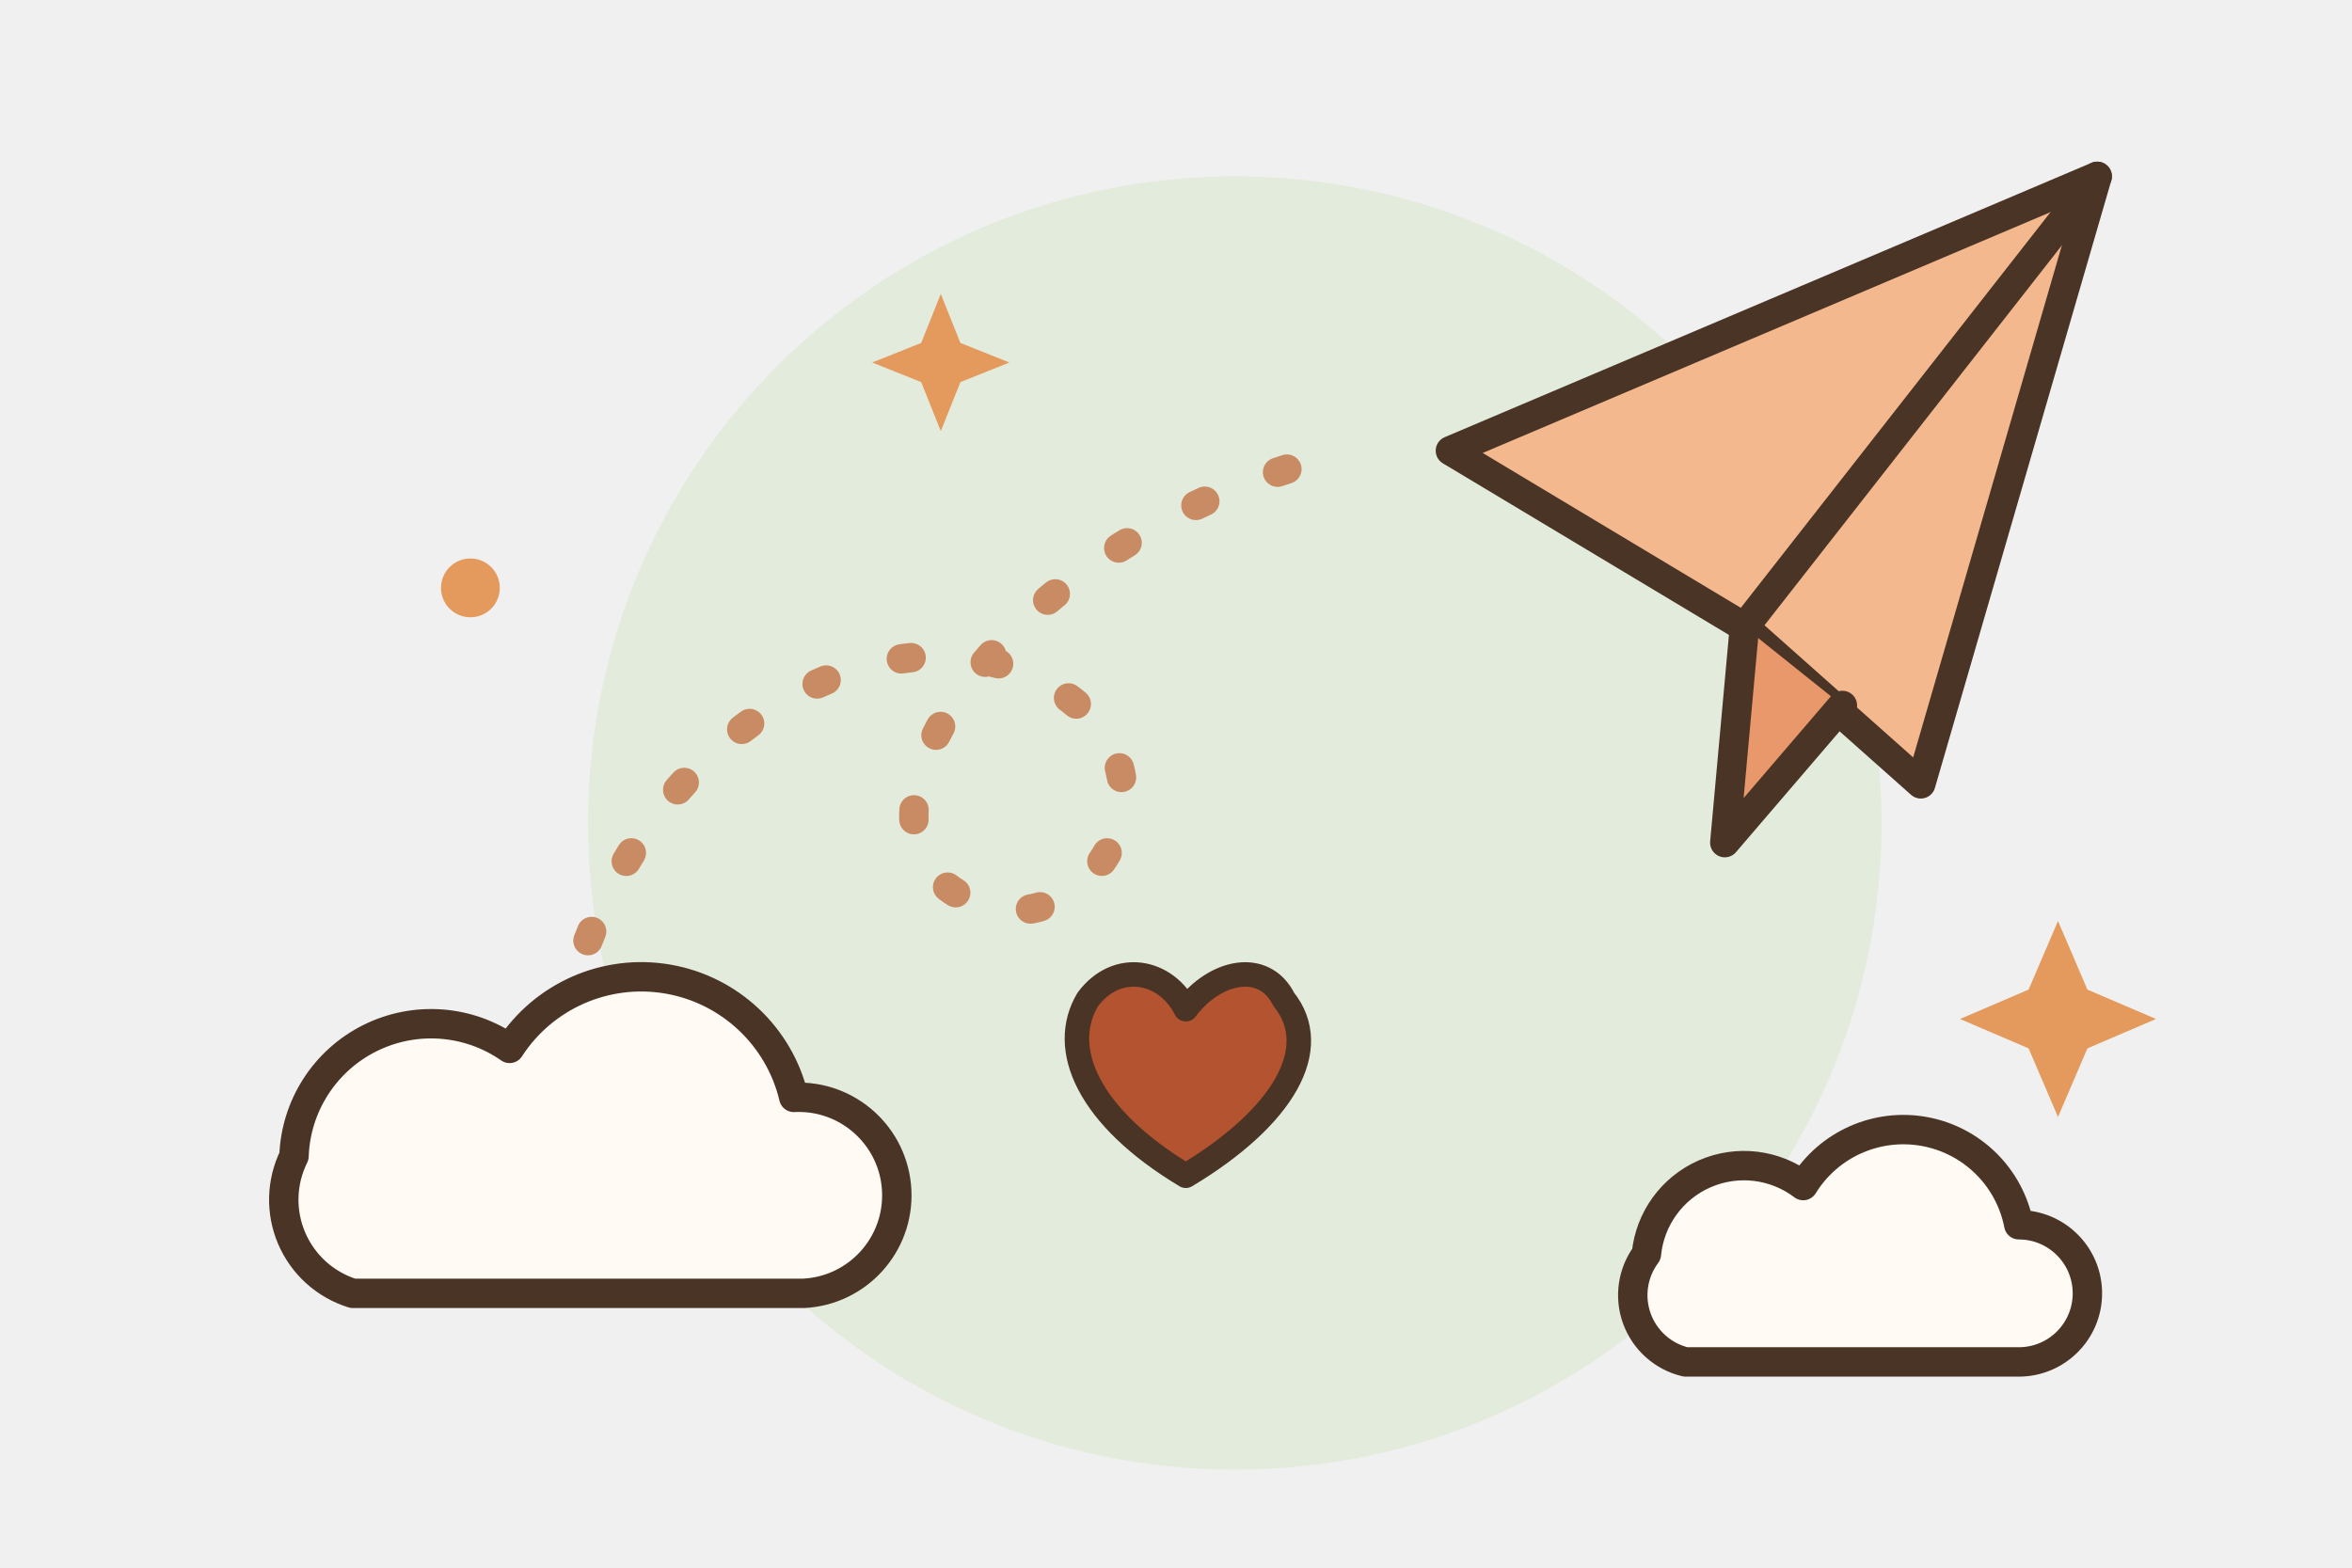
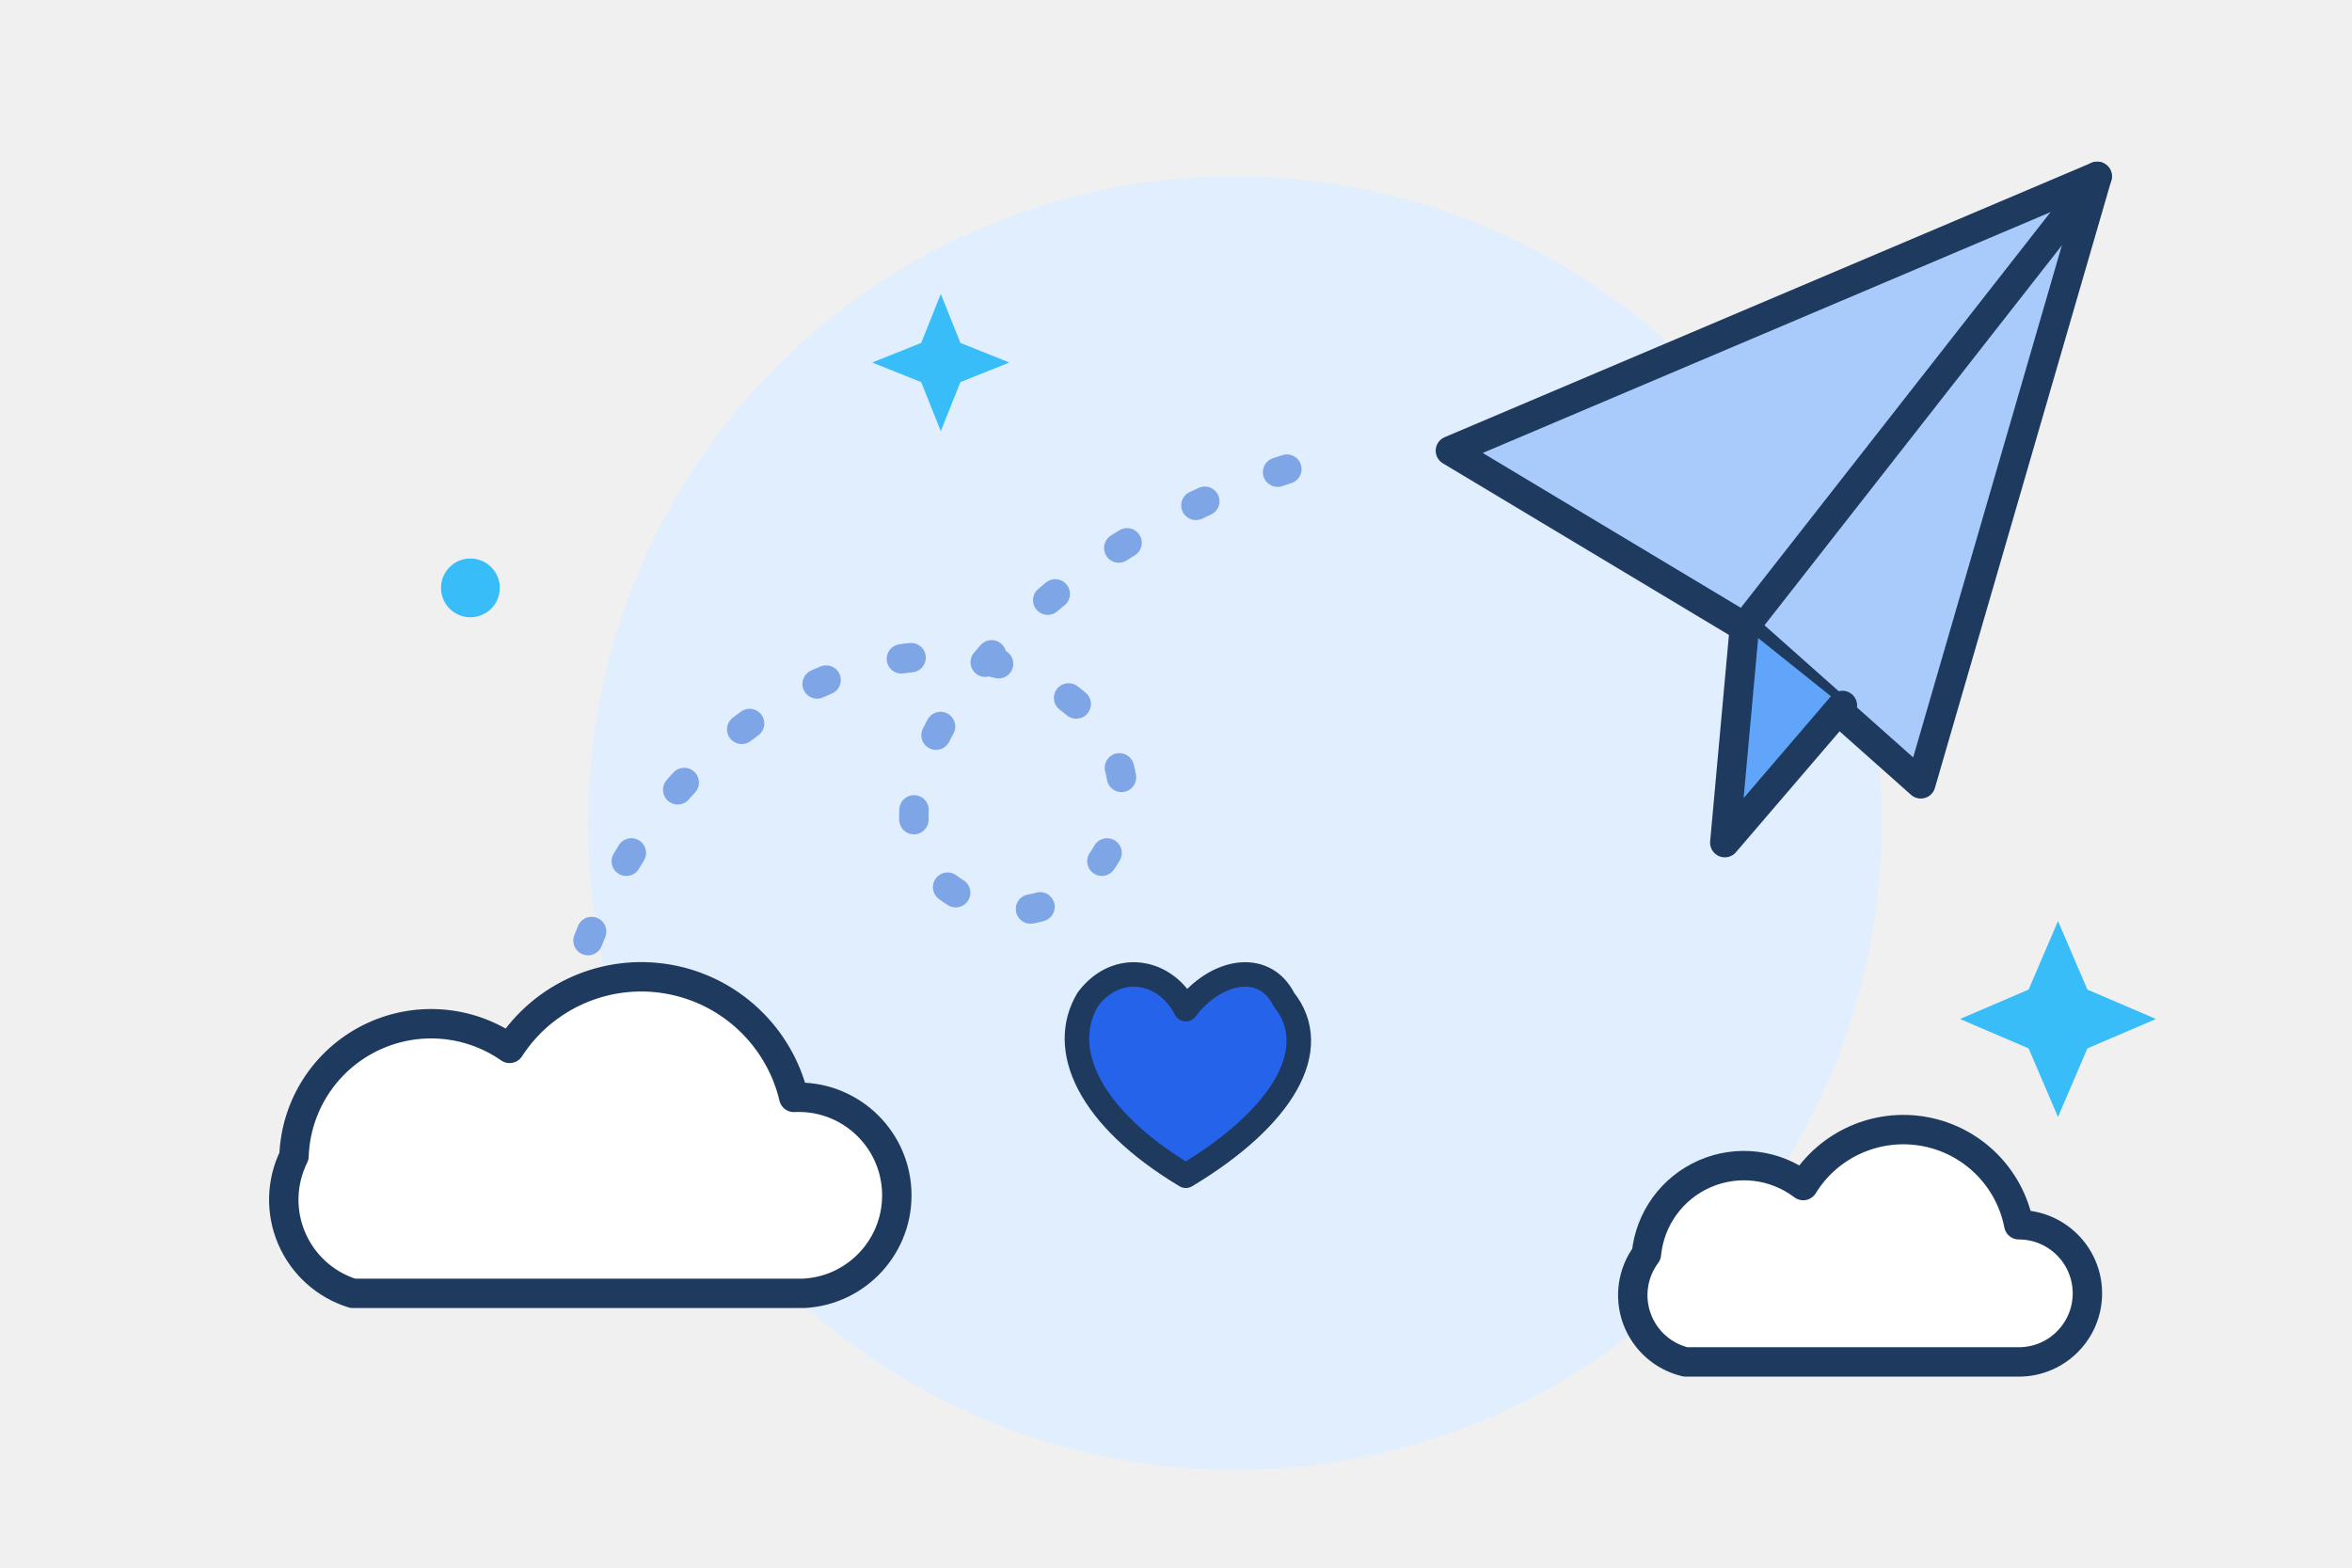
<svg xmlns="http://www.w3.org/2000/svg" viewBox="0 0 240 160" width="240" height="160">
-   <circle cx="126" cy="84" r="66" fill="#e3ecdc" />
-   <g fill="#fffaf3" stroke="#4a3426" stroke-width="3" stroke-linejoin="round">
+   <circle cx="126" cy="84" r="66" fill="#e0eefd" />
+   <g fill="#ffffff" stroke="#1e3a5f" stroke-width="3" stroke-linejoin="round">
    <path d="M30 118a14 14 0 0 1 22-11 16 16 0 0 1 29 5 10 10 0 0 1 1 20H36a10 10 0 0 1-6-14z" />
    <path d="M168 128a10 10 0 0 1 16-7 12 12 0 0 1 22 4 7 7 0 0 1 0 14h-34a7 7 0 0 1-4-11z" />
  </g>
-   <path d="M60 96c10-26 36-36 50-24 12 10-2 28-14 18-10-9 8-36 42-44" fill="none" stroke="#c98b63" stroke-width="3" stroke-linecap="round" stroke-dasharray="1 8" />
-   <g stroke="#4a3426" stroke-width="3" stroke-linejoin="round" stroke-linecap="round">
-     <path d="M148 46l66-28-18 62-18-16z" fill="#f4b88f" />
+   <path d="M60 96c10-26 36-36 50-24 12 10-2 28-14 18-10-9 8-36 42-44" fill="none" stroke="#7ea6e6" stroke-width="3" stroke-linecap="round" stroke-dasharray="1 8" />
+   <g stroke="#1e3a5f" stroke-width="3" stroke-linejoin="round" stroke-linecap="round">
+     <path d="M148 46l66-28-18 62-18-16z" fill="#a9cbfb" />
    <path d="M178 64l36-46" fill="none" />
-     <path d="M178 64l-2 22 12-14" fill="#e8986a" />
+     <path d="M178 64l-2 22 12-14" fill="#60a5fa" />
  </g>
-   <path d="M121 120c-10-6-13-13-10-18 3-4 8-3 10 1 3-4 8-5 10-1 4 5 0 12-10 18z" fill="#b4532f" stroke="#4a3426" stroke-width="2.5" stroke-linejoin="round" />
-   <g fill="#e39a5c">
+   <path d="M121 120c-10-6-13-13-10-18 3-4 8-3 10 1 3-4 8-5 10-1 4 5 0 12-10 18z" fill="#2563eb" stroke="#1e3a5f" stroke-width="2.5" stroke-linejoin="round" />
+   <g fill="#38bdf8">
    <path d="M210 94l3 7 7 3-7 3-3 7-3-7-7-3 7-3z" />
    <path d="M96 30l2 5 5 2-5 2-2 5-2-5-5-2 5-2z" />
    <circle cx="48" cy="60" r="3" />
  </g>
</svg>
